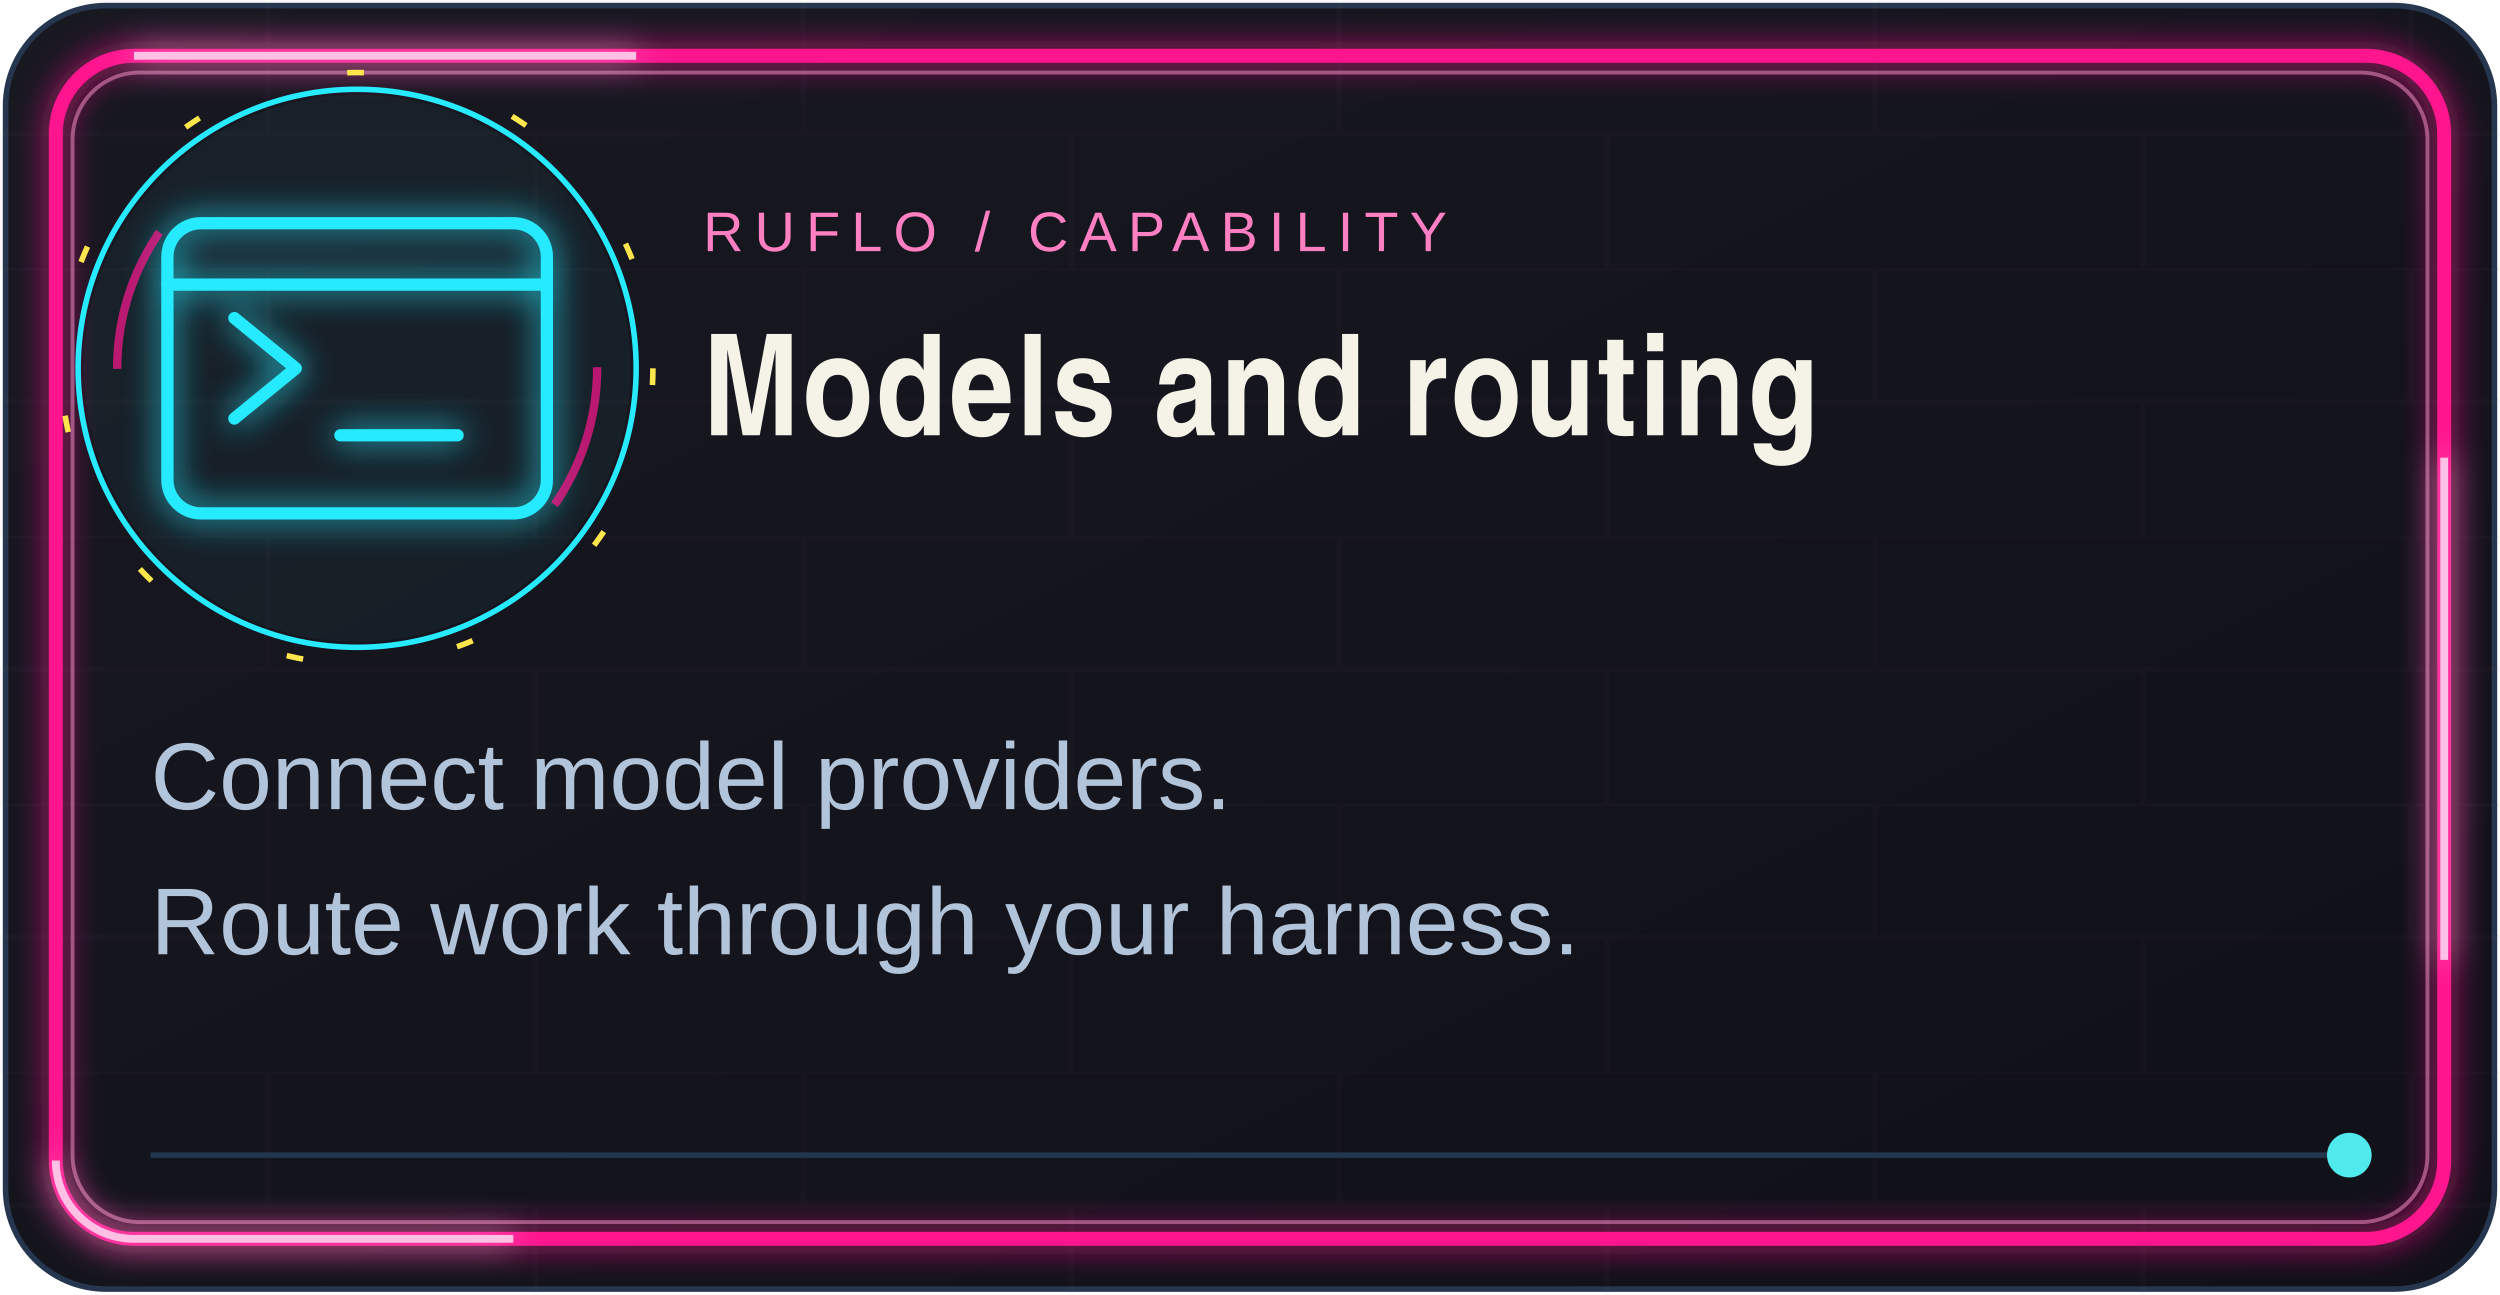
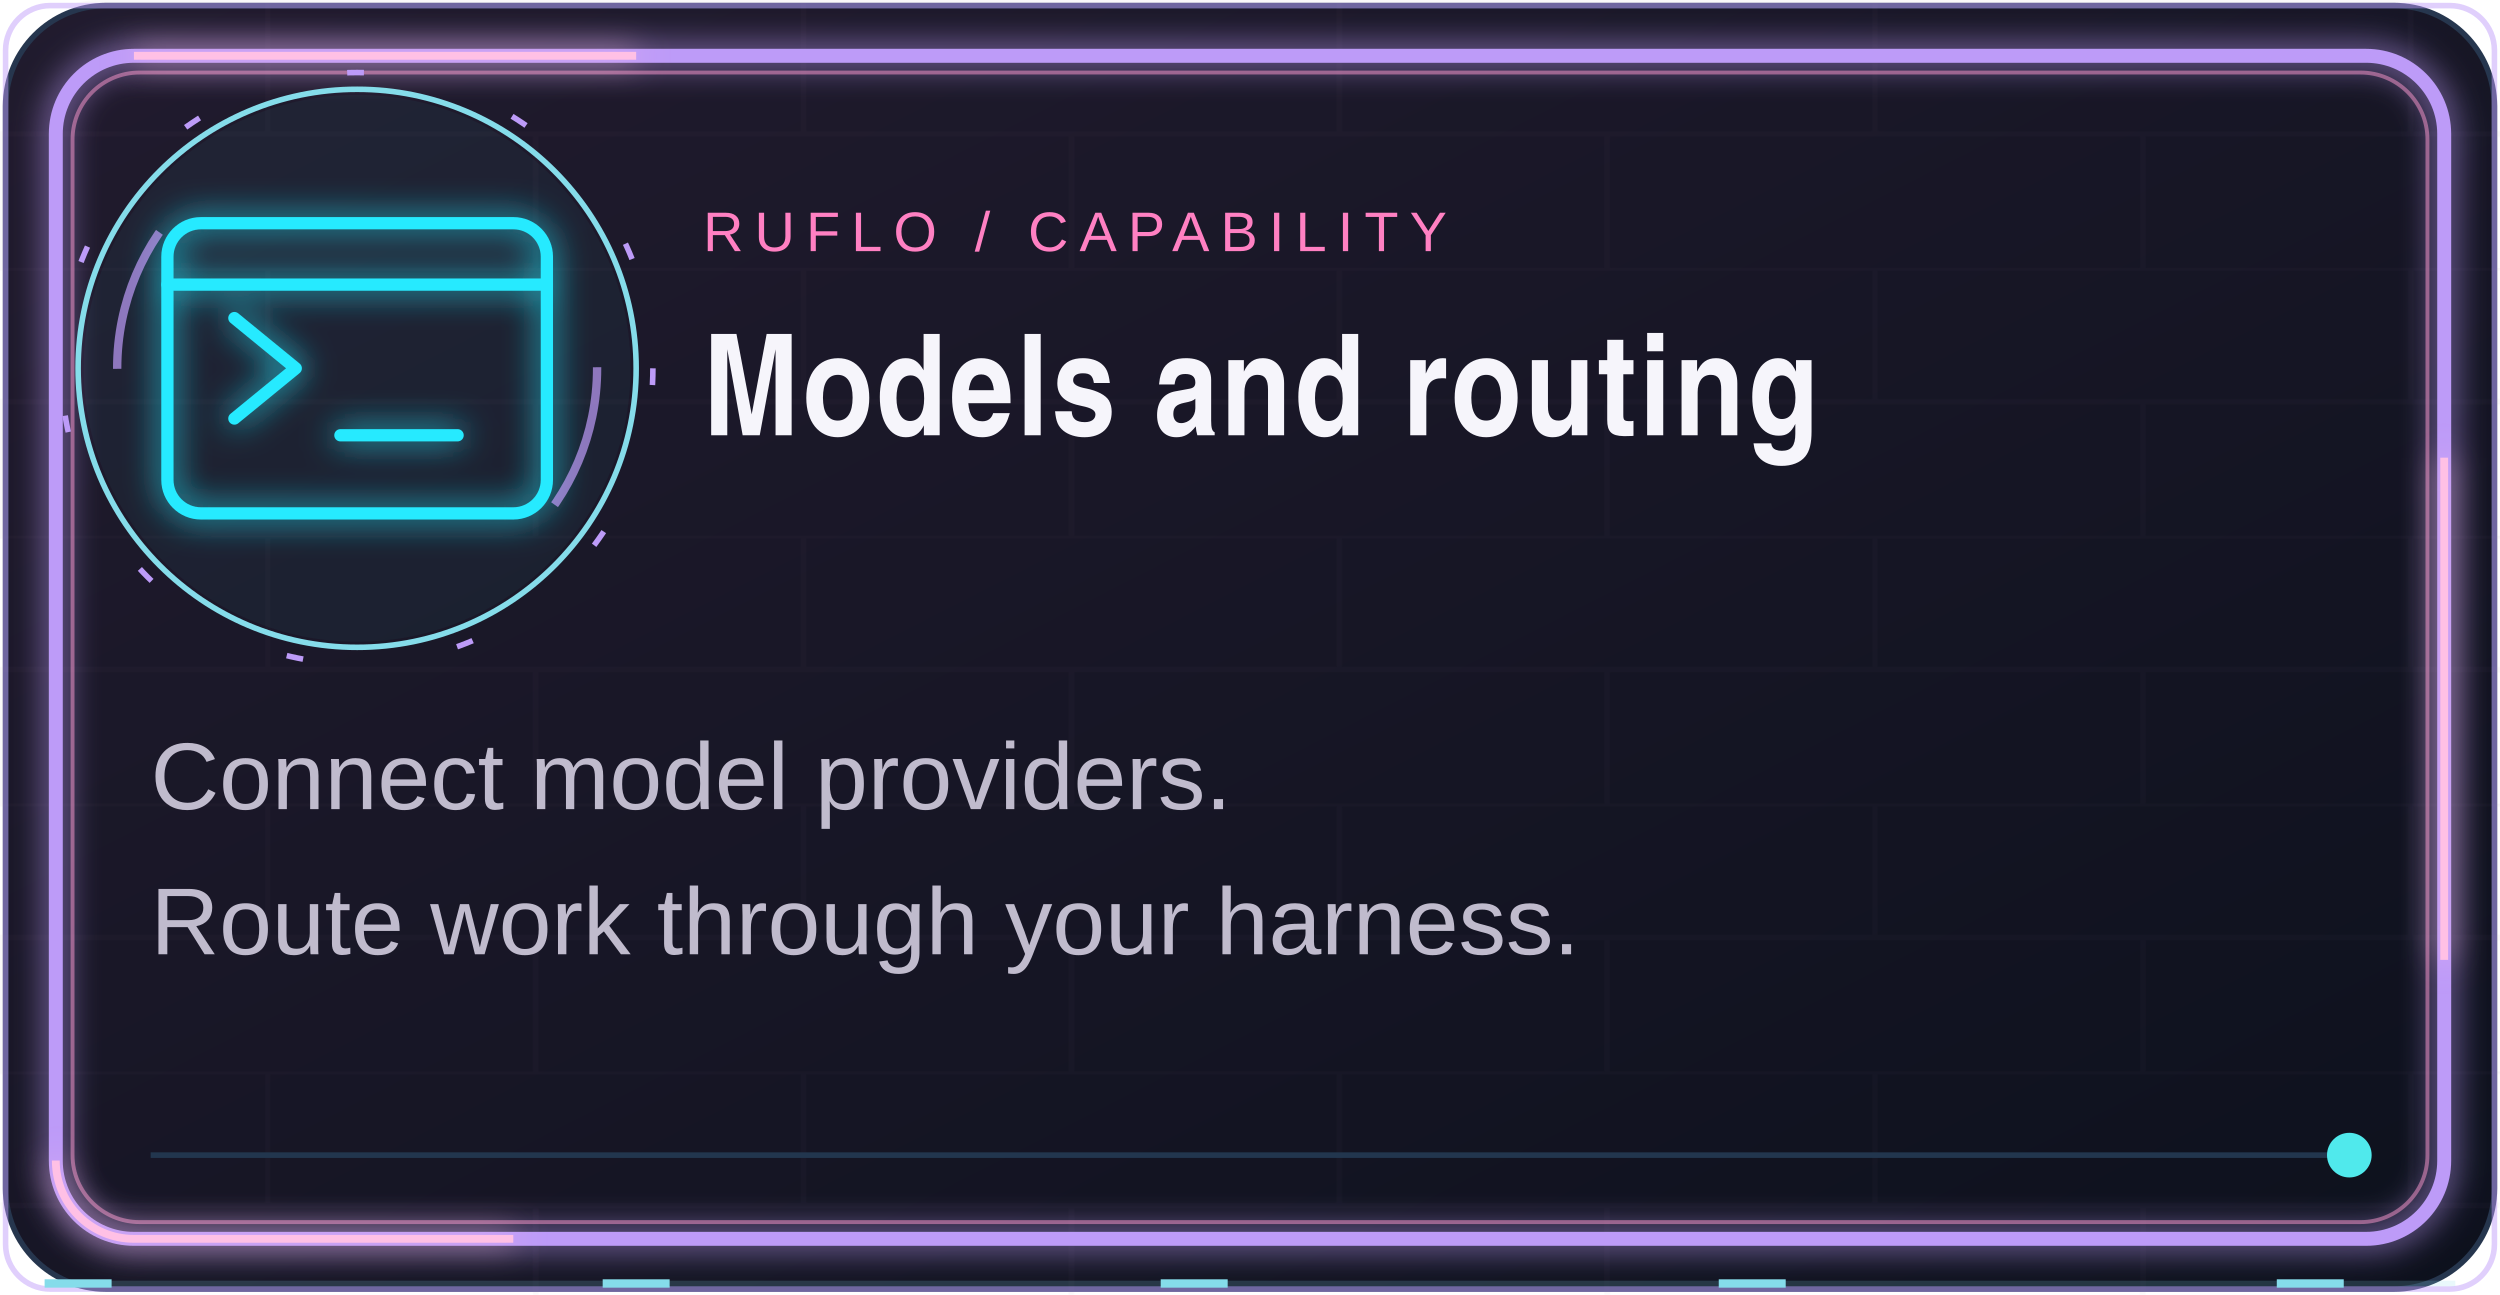
<svg xmlns="http://www.w3.org/2000/svg" width="448" height="232" viewBox="0 0 448 232" role="img" aria-labelledby="title desc">
  <defs>
    <linearGradient id="bg" x2="1" y2="1">
-       <stop stop-color="#181821" />
-       <stop offset="1" stop-color="#101018" />
+       <stop stop-color="#211b2e" />
+       <stop offset="1" stop-color="#0d111d" />
    </linearGradient>
    <linearGradient id="neon">
-       <stop stop-color="#27eaff" />
-       <stop offset=".55" stop-color="#ffe32e" />
-       <stop offset="1" stop-color="#ff168f" />
+       <stop stop-color="#85dcea" />
+       <stop offset=".55" stop-color="#bd9bf8" />
+       <stop offset="1" stop-color="#bd9bf8" />
    </linearGradient>
    <filter id="glow" x="-60%" y="-100%" width="220%" height="300%">
      <feGaussianBlur stdDeviation="3" />
      <feMerge>
        <feMergeNode />
        <feMergeNode in="SourceGraphic" />
      </feMerge>
    </filter>
    <filter id="soft" x="-20%" y="-80%" width="140%" height="260%">
      <feGaussianBlur stdDeviation="1.5" />
      <feMerge>
        <feMergeNode />
        <feMergeNode in="SourceGraphic" />
      </feMerge>
    </filter>
    <pattern id="grid" width="96" height="48" patternUnits="userSpaceOnUse">
      <path d="M0 0H96M0 24H96M48 0V24M0 24V48M96 24V48" fill="none" stroke="#8d6683" stroke-opacity=".04" />
    </pattern>
  </defs>
-   <style>text{font-family:Arial,Helvetica,sans-serif}.mono{font-family:monospace}.flow{stroke-dasharray:12 40;animation:flow 5s linear infinite;filter:url(#glow)}.tube{filter:url(#glow);animation:flicker 13s linear infinite}.tube2{filter:url(#glow);animation:flicker 17s 3s linear infinite}.gold{fill:#ffe64c;filter:url(#soft)}@keyframes flicker{0%,43%,45%,47%,100%{opacity:1}44%,46%{opacity:.55}}.orbit{transform-box:fill-box;transform-origin:center;animation:spin 14s linear infinite}.pulse{animation:pulse 3s ease-in-out infinite}.rise{animation:rise 7s ease-in-out infinite}@keyframes flow{to{stroke-dashoffset:-208}}@keyframes spin{to{transform:rotate(360deg)}}@keyframes pulse{0%,100%{opacity:.45}50%{opacity:1}}@keyframes rise{0%,100%{transform:translateY(0)}50%{transform:translateY(-5px)}}@media(prefers-reduced-motion:reduce){*{animation:none!important}}.rim{stroke-dasharray:90 390;animation:rim 9s linear infinite;filter:url(#glow)}.sweep{animation:sweep 8s ease-in-out infinite;opacity:.18}.halo{transform-box:fill-box;transform-origin:center;animation:halo 4s ease-out infinite}.equalizer{transform-box:fill-box;transform-origin:bottom;animation:eq 1.6s ease-in-out infinite alternate}@keyframes rim{to{stroke-dashoffset:-960}}@keyframes sweep{0%,100%{transform:translateX(-200px);opacity:0}30%,70%{opacity:.18}85%{transform:translateX(1100px);opacity:0}}@keyframes halo{0%{transform:scale(.8);opacity:0}25%{opacity:.4}100%{transform:scale(1.25);opacity:0}}@keyframes eq{from{transform:scaleY(.3)}to{transform:scaleY(1)}}@media(prefers-reduced-motion:reduce){*{animation:none!important}.sweep,.halo{display:none}}</style>
+   <style>text{font-family:Arial,Helvetica,sans-serif}.mono{font-family:monospace}.flow{stroke-dasharray:12 40;animation:flow 6s linear infinite;filter:url(#glow)}.tube{filter:url(#glow);animation:pulse 6s ease-in-out infinite}.tube2{filter:url(#glow);animation:pulse 6s 2s ease-in-out infinite}.gold{fill:#bd9bf8;filter:url(#soft)}@keyframes flicker{0%,43%,45%,47%,100%{opacity:1}44%,46%{opacity:.55}}.orbit{transform-box:fill-box;transform-origin:center;animation:spin 14s linear infinite}.pulse{animation:pulse 3s ease-in-out infinite}.rise{animation:rise 7s ease-in-out infinite}@keyframes flow{to{stroke-dashoffset:-208}}@keyframes spin{to{transform:rotate(360deg)}}@keyframes pulse{0%,100%{opacity:.45}50%{opacity:1}}@keyframes rise{0%,100%{transform:translateY(0)}50%{transform:translateY(-5px)}}@media(prefers-reduced-motion:reduce){*{animation:none!important}}.rim{stroke-dasharray:90 390;animation:rim 9s linear infinite;filter:url(#glow)}.sweep{animation:sweep 8s ease-in-out infinite;opacity:.18}.halo{transform-box:fill-box;transform-origin:center;animation:halo 4s ease-out infinite}.equalizer{transform-box:fill-box;transform-origin:bottom;animation:eq 1.6s ease-in-out infinite alternate}@keyframes rim{to{stroke-dashoffset:-960}}@keyframes sweep{0%,100%{transform:translateX(-200px);opacity:0}30%,70%{opacity:.18}85%{transform:translateX(1100px);opacity:0}}@keyframes halo{0%{transform:scale(.8);opacity:0}25%{opacity:.4}100%{transform:scale(1.25);opacity:0}}@keyframes eq{from{transform:scaleY(.3)}to{transform:scaleY(1)}}@media(prefers-reduced-motion:reduce){*{animation:none!important}.sweep,.halo{display:none}}</style>
  <rect x="1" y="1" width="446" height="230" rx="18" fill="url(#bg)" stroke="#26364e" />
  <rect width="448" height="232" rx="18" fill="url(#grid)" />
-   <rect x="10" y="10" width="428" height="212" rx="14" fill="none" stroke="#ff168f" stroke-width="2.5" class="tube" />
+   <rect x="10" y="10" width="428" height="212" rx="14" fill="none" stroke="#bd9bf8" stroke-width="2.5" class="tube" />
  <rect x="13" y="13" width="422" height="206" rx="12" fill="none" stroke="#ff9ad0" stroke-opacity=".5" stroke-width=".7" />
  <rect class="rim" x="10" y="10" width="428" height="212" rx="14" fill="none" stroke="#ffc0e5" stroke-width="1.4" />
  <g transform="translate(64 66)">
    <circle class="pulse" r="49" fill="#36e5e9" fill-opacity=".045" />
    <g class="tube2" fill="none" stroke="#26eaff" stroke-width="2.2" stroke-linecap="round" stroke-linejoin="round">
      <rect x="-34" y="-26" width="68" height="52" rx="6" />
      <path d="M-22 -9L-11 0L-22 9M-3 12H18" />
      <path d="M-34 -15H34" />
    </g>
-     <circle class="halo" r="50" fill="none" stroke="#27eaff" stroke-width="1" />
-     <circle class="orbit" style="animation-direction:reverse;animation-duration:21s" r="53" fill="none" stroke="#ffe64c" stroke-width="1" stroke-dasharray="3 28" />
-     <circle class="orbit" r="43" fill="none" stroke="#ff168f" stroke-width="1.5" stroke-dasharray="26 109" opacity=".7" />
+     <circle class="halo" r="50" fill="none" stroke="#85dcea" stroke-width="1" />
+     <circle class="orbit" style="animation-direction:reverse;animation-duration:21s" r="53" fill="none" stroke="#bd9bf8" stroke-width="1" stroke-dasharray="3 28" />
+     <circle class="orbit" r="43" fill="none" stroke="#bd9bf8" stroke-width="1.5" stroke-dasharray="26 109" opacity=".7" />
  </g>
  <text x="126" y="45" fill="#ff80c2" font-size="10" letter-spacing="2">RUFLO / CAPABILITY</text>
  <g transform="translate(126.0 78.0)" aria-label="Models and routing">
-     <path d="M15.863 -18.165H11.385L8.703 -3.744L5.971 -18.165H1.442V0.0H4.326V-15.408L7.084 0.0H10.145L12.979 -15.408V0.0H15.863ZM24.206 -13.814C20.689 -13.814 18.488 -11.081 18.488 -6.704C18.488 -2.429 20.715 0.354 24.13 0.354C27.546 0.354 29.772 -2.429 29.772 -6.704C29.772 -11.005 27.571 -13.814 24.206 -13.814ZM24.155 -10.828C25.851 -10.828 26.787 -9.361 26.787 -6.73C26.787 -4.073 25.851 -2.631 24.13 -2.631C22.41 -2.631 21.474 -4.073 21.474 -6.73C21.474 -9.412 22.41 -10.828 24.155 -10.828ZM42.391 -18.165H39.507V-11.638C38.621 -13.207 37.71 -13.814 36.294 -13.814C33.485 -13.814 31.664 -11.056 31.664 -6.882C31.664 -2.454 33.485 0.354 36.319 0.354C37.837 0.354 38.849 -0.304 39.557 -1.771V0.0H42.391ZM37.179 -10.727C38.722 -10.727 39.608 -9.235 39.608 -6.603C39.608 -4.023 38.697 -2.555 37.078 -2.555C35.585 -2.555 34.649 -4.149 34.649 -6.679C34.649 -9.26 35.56 -10.727 37.179 -10.727ZM51.974 -3.972C51.695 -3.011 51.037 -2.505 50.051 -2.505C48.482 -2.505 47.698 -3.491 47.521 -5.743H55.085V-6.376C55.085 -11.157 53.213 -13.814 49.848 -13.814C46.559 -13.814 44.611 -11.183 44.611 -6.78C44.611 -2.226 46.559 0.354 50 0.354C51.24 0.354 52.277 0.0 53.112 -0.734C54.048 -1.518 54.478 -2.302 54.959 -3.972ZM47.597 -8.071C47.85 -10.019 48.533 -10.904 49.823 -10.904C51.139 -10.904 51.898 -9.968 52.1 -8.071ZM60.494 -18.165H57.609V0.0H60.494ZM72.885 -9.361C72.657 -11.233 72.277 -12.093 71.367 -12.827C70.582 -13.46 69.418 -13.814 68.052 -13.814C66.205 -13.814 64.89 -13.181 64.131 -11.891C63.701 -11.157 63.473 -10.272 63.473 -9.336C63.473 -7.084 64.839 -5.819 67.9 -5.237C69.545 -4.908 70.304 -4.453 70.304 -3.744C70.304 -2.884 69.57 -2.353 68.406 -2.353C66.838 -2.353 66.104 -2.96 66.054 -4.301H63.068C63.245 -2.454 63.599 -1.619 64.561 -0.81C65.472 -0.076 66.813 0.354 68.305 0.354C71.367 0.354 73.213 -1.366 73.213 -4.2C73.213 -4.984 73.036 -5.692 72.707 -6.249C72.151 -7.185 70.608 -7.995 68.685 -8.374C67.015 -8.678 66.307 -9.133 66.307 -9.842C66.307 -10.677 66.914 -11.107 68.052 -11.107C69.343 -11.107 69.823 -10.677 70.026 -9.361ZM84.485 -9.108C84.662 -10.474 85.168 -10.98 86.408 -10.98C87.597 -10.98 88.204 -10.474 88.204 -9.462C88.204 -8.804 87.901 -8.476 87.192 -8.349L84.587 -7.868C82.512 -7.489 81.348 -5.946 81.348 -3.593C81.348 -1.164 82.664 0.354 84.789 0.354C86.231 0.354 87.142 -0.152 88.28 -1.594C88.356 -0.86 88.382 -0.658 88.559 0.0H91.671V-0.531C91.215 -0.734 91.038 -1.29 91.038 -2.631V-9.918C91.038 -12.397 89.393 -13.814 86.56 -13.814C84.637 -13.814 83.347 -13.257 82.562 -12.093C82.082 -11.309 81.854 -10.601 81.702 -9.108ZM88.204 -4.832C88.204 -3.365 87.066 -2.176 85.649 -2.176C84.789 -2.176 84.258 -2.808 84.258 -3.82C84.258 -4.984 84.764 -5.515 86.231 -5.819C87.395 -6.047 87.825 -6.199 88.204 -6.553ZM96.902 -13.46H94.119V0.0H97.003V-7.716C97.003 -9.639 97.888 -10.828 99.356 -10.828C100.671 -10.828 101.228 -10.044 101.228 -8.172V0.0H104.112V-9.31C104.112 -12.068 102.619 -13.814 100.292 -13.814C98.698 -13.814 97.686 -13.08 96.902 -11.41ZM117.389 -18.165H114.504V-11.638C113.619 -13.207 112.708 -13.814 111.291 -13.814C108.483 -13.814 106.661 -11.056 106.661 -6.882C106.661 -2.454 108.483 0.354 111.317 0.354C112.835 0.354 113.847 -0.304 114.555 -1.771V0.0H117.389ZM112.177 -10.727C113.72 -10.727 114.606 -9.235 114.606 -6.603C114.606 -4.023 113.695 -2.555 112.076 -2.555C110.583 -2.555 109.647 -4.149 109.647 -6.679C109.647 -9.26 110.558 -10.727 112.177 -10.727ZM126.712 0.0H129.596V-7.008C129.596 -9.184 130.482 -10.221 132.405 -10.221C132.734 -10.221 132.886 -10.221 133.138 -10.171V-13.763L133.012 -13.788C132.708 -13.814 132.708 -13.814 132.557 -13.814C131.14 -13.814 130.356 -13.105 129.495 -11.056V-13.46H126.712ZM140.394 -13.814C136.877 -13.814 134.676 -11.081 134.676 -6.704C134.676 -2.429 136.902 0.354 140.318 0.354C143.733 0.354 145.96 -2.429 145.96 -6.704C145.96 -11.005 143.758 -13.814 140.394 -13.814ZM140.343 -10.828C142.038 -10.828 142.974 -9.361 142.974 -6.73C142.974 -4.073 142.038 -2.631 140.318 -2.631C138.597 -2.631 137.661 -4.073 137.661 -6.73C137.661 -9.412 138.597 -10.828 140.343 -10.828ZM158.452 -13.46H155.568V-5.692C155.568 -3.795 154.707 -2.631 153.265 -2.631C152.026 -2.631 151.393 -3.466 151.393 -5.111V-13.46H148.509V-4.605C148.509 -1.442 149.85 0.354 152.228 0.354C153.847 0.354 154.91 -0.38 155.669 -1.973V0.0H158.452ZM164.897 -17.103H162.013V-13.46H160.52V-10.93H162.013V-2.758C162.013 -0.632 162.747 0.101 164.948 0.152H165.327C165.682 0.152 165.859 0.152 166.441 0.127L166.719 0.101V-2.581C166.314 -2.53 166.289 -2.53 166.086 -2.53C165.074 -2.53 164.897 -2.682 164.897 -3.618V-10.93H166.719V-13.46H164.897ZM169.167 -13.46V0.0H172.051V-13.46ZM172.051 -18.343H169.167V-15.053H172.051ZM178.117 -13.46H175.334V0.0H178.218V-7.716C178.218 -9.639 179.104 -10.828 180.571 -10.828C181.887 -10.828 182.443 -10.044 182.443 -8.172V0.0H185.328V-9.31C185.328 -12.068 183.835 -13.814 181.507 -13.814C179.913 -13.814 178.901 -13.08 178.117 -11.41ZM195.846 -13.46V-11.385C195.087 -13.105 194.151 -13.814 192.608 -13.814C189.825 -13.814 188.003 -11.056 188.003 -6.856C188.003 -2.581 189.825 0.076 192.735 0.076C194.202 0.076 194.936 -0.455 195.72 -2.024V-0.278C195.72 1.872 195.012 2.783 193.316 2.783C192.507 2.783 191.9 2.555 191.647 2.151C191.52 1.973 191.47 1.822 191.394 1.442H188.231C188.408 2.732 188.611 3.289 189.193 3.947C190.078 4.959 191.47 5.49 193.241 5.49C195.087 5.49 196.605 4.908 197.491 3.82C198.275 2.859 198.629 1.493 198.629 -0.708V-13.46ZM193.316 -10.727C194.759 -10.727 195.745 -9.108 195.745 -6.755C195.745 -4.301 194.86 -2.909 193.316 -2.909C191.849 -2.909 190.989 -4.326 190.989 -6.755C190.989 -9.235 191.874 -10.727 193.316 -10.727Z" fill="#f5f3e8" />
+     <path d="M15.863 -18.165H11.385L8.703 -3.744L5.971 -18.165H1.442V0.0H4.326V-15.408L7.084 0.0H10.145L12.979 -15.408V0.0H15.863ZM24.206 -13.814C20.689 -13.814 18.488 -11.081 18.488 -6.704C18.488 -2.429 20.715 0.354 24.13 0.354C27.546 0.354 29.772 -2.429 29.772 -6.704C29.772 -11.005 27.571 -13.814 24.206 -13.814ZM24.155 -10.828C25.851 -10.828 26.787 -9.361 26.787 -6.73C26.787 -4.073 25.851 -2.631 24.13 -2.631C22.41 -2.631 21.474 -4.073 21.474 -6.73C21.474 -9.412 22.41 -10.828 24.155 -10.828ZM42.391 -18.165H39.507V-11.638C38.621 -13.207 37.71 -13.814 36.294 -13.814C33.485 -13.814 31.664 -11.056 31.664 -6.882C31.664 -2.454 33.485 0.354 36.319 0.354C37.837 0.354 38.849 -0.304 39.557 -1.771V0.0H42.391ZM37.179 -10.727C38.722 -10.727 39.608 -9.235 39.608 -6.603C39.608 -4.023 38.697 -2.555 37.078 -2.555C35.585 -2.555 34.649 -4.149 34.649 -6.679C34.649 -9.26 35.56 -10.727 37.179 -10.727ZM51.974 -3.972C51.695 -3.011 51.037 -2.505 50.051 -2.505C48.482 -2.505 47.698 -3.491 47.521 -5.743H55.085V-6.376C55.085 -11.157 53.213 -13.814 49.848 -13.814C46.559 -13.814 44.611 -11.183 44.611 -6.78C44.611 -2.226 46.559 0.354 50 0.354C51.24 0.354 52.277 0.0 53.112 -0.734C54.048 -1.518 54.478 -2.302 54.959 -3.972ZM47.597 -8.071C47.85 -10.019 48.533 -10.904 49.823 -10.904C51.139 -10.904 51.898 -9.968 52.1 -8.071ZM60.494 -18.165H57.609V0.0H60.494ZM72.885 -9.361C72.657 -11.233 72.277 -12.093 71.367 -12.827C70.582 -13.46 69.418 -13.814 68.052 -13.814C66.205 -13.814 64.89 -13.181 64.131 -11.891C63.701 -11.157 63.473 -10.272 63.473 -9.336C63.473 -7.084 64.839 -5.819 67.9 -5.237C69.545 -4.908 70.304 -4.453 70.304 -3.744C70.304 -2.884 69.57 -2.353 68.406 -2.353C66.838 -2.353 66.104 -2.96 66.054 -4.301H63.068C63.245 -2.454 63.599 -1.619 64.561 -0.81C65.472 -0.076 66.813 0.354 68.305 0.354C71.367 0.354 73.213 -1.366 73.213 -4.2C73.213 -4.984 73.036 -5.692 72.707 -6.249C72.151 -7.185 70.608 -7.995 68.685 -8.374C67.015 -8.678 66.307 -9.133 66.307 -9.842C66.307 -10.677 66.914 -11.107 68.052 -11.107C69.343 -11.107 69.823 -10.677 70.026 -9.361ZM84.485 -9.108C84.662 -10.474 85.168 -10.98 86.408 -10.98C87.597 -10.98 88.204 -10.474 88.204 -9.462C88.204 -8.804 87.901 -8.476 87.192 -8.349L84.587 -7.868C82.512 -7.489 81.348 -5.946 81.348 -3.593C81.348 -1.164 82.664 0.354 84.789 0.354C86.231 0.354 87.142 -0.152 88.28 -1.594C88.356 -0.86 88.382 -0.658 88.559 0.0H91.671V-0.531C91.215 -0.734 91.038 -1.29 91.038 -2.631V-9.918C91.038 -12.397 89.393 -13.814 86.56 -13.814C84.637 -13.814 83.347 -13.257 82.562 -12.093C82.082 -11.309 81.854 -10.601 81.702 -9.108ZM88.204 -4.832C88.204 -3.365 87.066 -2.176 85.649 -2.176C84.789 -2.176 84.258 -2.808 84.258 -3.82C84.258 -4.984 84.764 -5.515 86.231 -5.819C87.395 -6.047 87.825 -6.199 88.204 -6.553ZM96.902 -13.46H94.119V0.0H97.003V-7.716C97.003 -9.639 97.888 -10.828 99.356 -10.828C100.671 -10.828 101.228 -10.044 101.228 -8.172V0.0H104.112V-9.31C104.112 -12.068 102.619 -13.814 100.292 -13.814C98.698 -13.814 97.686 -13.08 96.902 -11.41ZM117.389 -18.165H114.504V-11.638C113.619 -13.207 112.708 -13.814 111.291 -13.814C108.483 -13.814 106.661 -11.056 106.661 -6.882C106.661 -2.454 108.483 0.354 111.317 0.354C112.835 0.354 113.847 -0.304 114.555 -1.771V0.0H117.389ZM112.177 -10.727C113.72 -10.727 114.606 -9.235 114.606 -6.603C114.606 -4.023 113.695 -2.555 112.076 -2.555C110.583 -2.555 109.647 -4.149 109.647 -6.679C109.647 -9.26 110.558 -10.727 112.177 -10.727ZM126.712 0.0H129.596V-7.008C129.596 -9.184 130.482 -10.221 132.405 -10.221C132.734 -10.221 132.886 -10.221 133.138 -10.171V-13.763L133.012 -13.788C132.708 -13.814 132.708 -13.814 132.557 -13.814C131.14 -13.814 130.356 -13.105 129.495 -11.056V-13.46H126.712ZM140.394 -13.814C136.877 -13.814 134.676 -11.081 134.676 -6.704C134.676 -2.429 136.902 0.354 140.318 0.354C143.733 0.354 145.96 -2.429 145.96 -6.704C145.96 -11.005 143.758 -13.814 140.394 -13.814ZM140.343 -10.828C142.038 -10.828 142.974 -9.361 142.974 -6.73C142.974 -4.073 142.038 -2.631 140.318 -2.631C138.597 -2.631 137.661 -4.073 137.661 -6.73C137.661 -9.412 138.597 -10.828 140.343 -10.828ZM158.452 -13.46H155.568V-5.692C155.568 -3.795 154.707 -2.631 153.265 -2.631C152.026 -2.631 151.393 -3.466 151.393 -5.111V-13.46H148.509V-4.605C148.509 -1.442 149.85 0.354 152.228 0.354C153.847 0.354 154.91 -0.38 155.669 -1.973V0.0H158.452ZM164.897 -17.103H162.013V-13.46H160.52V-10.93H162.013V-2.758C162.013 -0.632 162.747 0.101 164.948 0.152H165.327C165.682 0.152 165.859 0.152 166.441 0.127L166.719 0.101V-2.581C166.314 -2.53 166.289 -2.53 166.086 -2.53C165.074 -2.53 164.897 -2.682 164.897 -3.618V-10.93H166.719V-13.46H164.897ZM169.167 -13.46V0.0H172.051V-13.46ZM172.051 -18.343H169.167V-15.053H172.051ZM178.117 -13.46H175.334V0.0H178.218V-7.716C178.218 -9.639 179.104 -10.828 180.571 -10.828C181.887 -10.828 182.443 -10.044 182.443 -8.172V0.0H185.328V-9.31C185.328 -12.068 183.835 -13.814 181.507 -13.814C179.913 -13.814 178.901 -13.08 178.117 -11.41ZM195.846 -13.46V-11.385C195.087 -13.105 194.151 -13.814 192.608 -13.814C189.825 -13.814 188.003 -11.056 188.003 -6.856C188.003 -2.581 189.825 0.076 192.735 0.076C194.202 0.076 194.936 -0.455 195.72 -2.024V-0.278C195.72 1.872 195.012 2.783 193.316 2.783C192.507 2.783 191.9 2.555 191.647 2.151C191.52 1.973 191.47 1.822 191.394 1.442H188.231C188.408 2.732 188.611 3.289 189.193 3.947C190.078 4.959 191.47 5.49 193.241 5.49C195.087 5.49 196.605 4.908 197.491 3.82C198.275 2.859 198.629 1.493 198.629 -0.708V-13.46ZM193.316 -10.727C194.759 -10.727 195.745 -9.108 195.745 -6.755C195.745 -4.301 194.86 -2.909 193.316 -2.909C191.849 -2.909 190.989 -4.326 190.989 -6.755C190.989 -9.235 191.874 -10.727 193.316 -10.727Z" fill="#f6f5fb" />
  </g>
-   <text x="27" y="145" fill="#b2c4d9" font-size="17">Connect model providers.</text>
-   <text x="27" y="171" fill="#b2c4d9" font-size="17">Route work through your harness.</text>
+   <text x="27" y="145" fill="#c0bbcd" font-size="17">Connect model providers.</text>
+   <text x="27" y="171" fill="#c0bbcd" font-size="17">Route work through your harness.</text>
  <path d="M27 207H421" stroke="#22364e" />
  <path class="flow" d="M27 207H421" stroke="url(#neon)" stroke-width="2" />
  <circle class="pulse" cx="421" cy="207" r="4" fill="#50e9ec" />
+   <g id="readme-card-trim">
+     <style>@media(prefers-reduced-motion:no-preference){.readme-trace{animation:readmeTrace 6s linear infinite}@keyframes readmeTrace{to{stroke-dashoffset:-100}}}</style>
+     <rect x="1" y="1" width="446" height="230" rx="8" fill="none" stroke="#bd9bf8" stroke-opacity=".48" />
+     <path d="M8 230h432" stroke="#85dcea" stroke-opacity=".18" />
+     <path class="readme-trace" d="M8 230h432" pathLength="100" stroke="#85dcea" stroke-width="1.5" stroke-dasharray="12 88" />
+   </g>
</svg>
